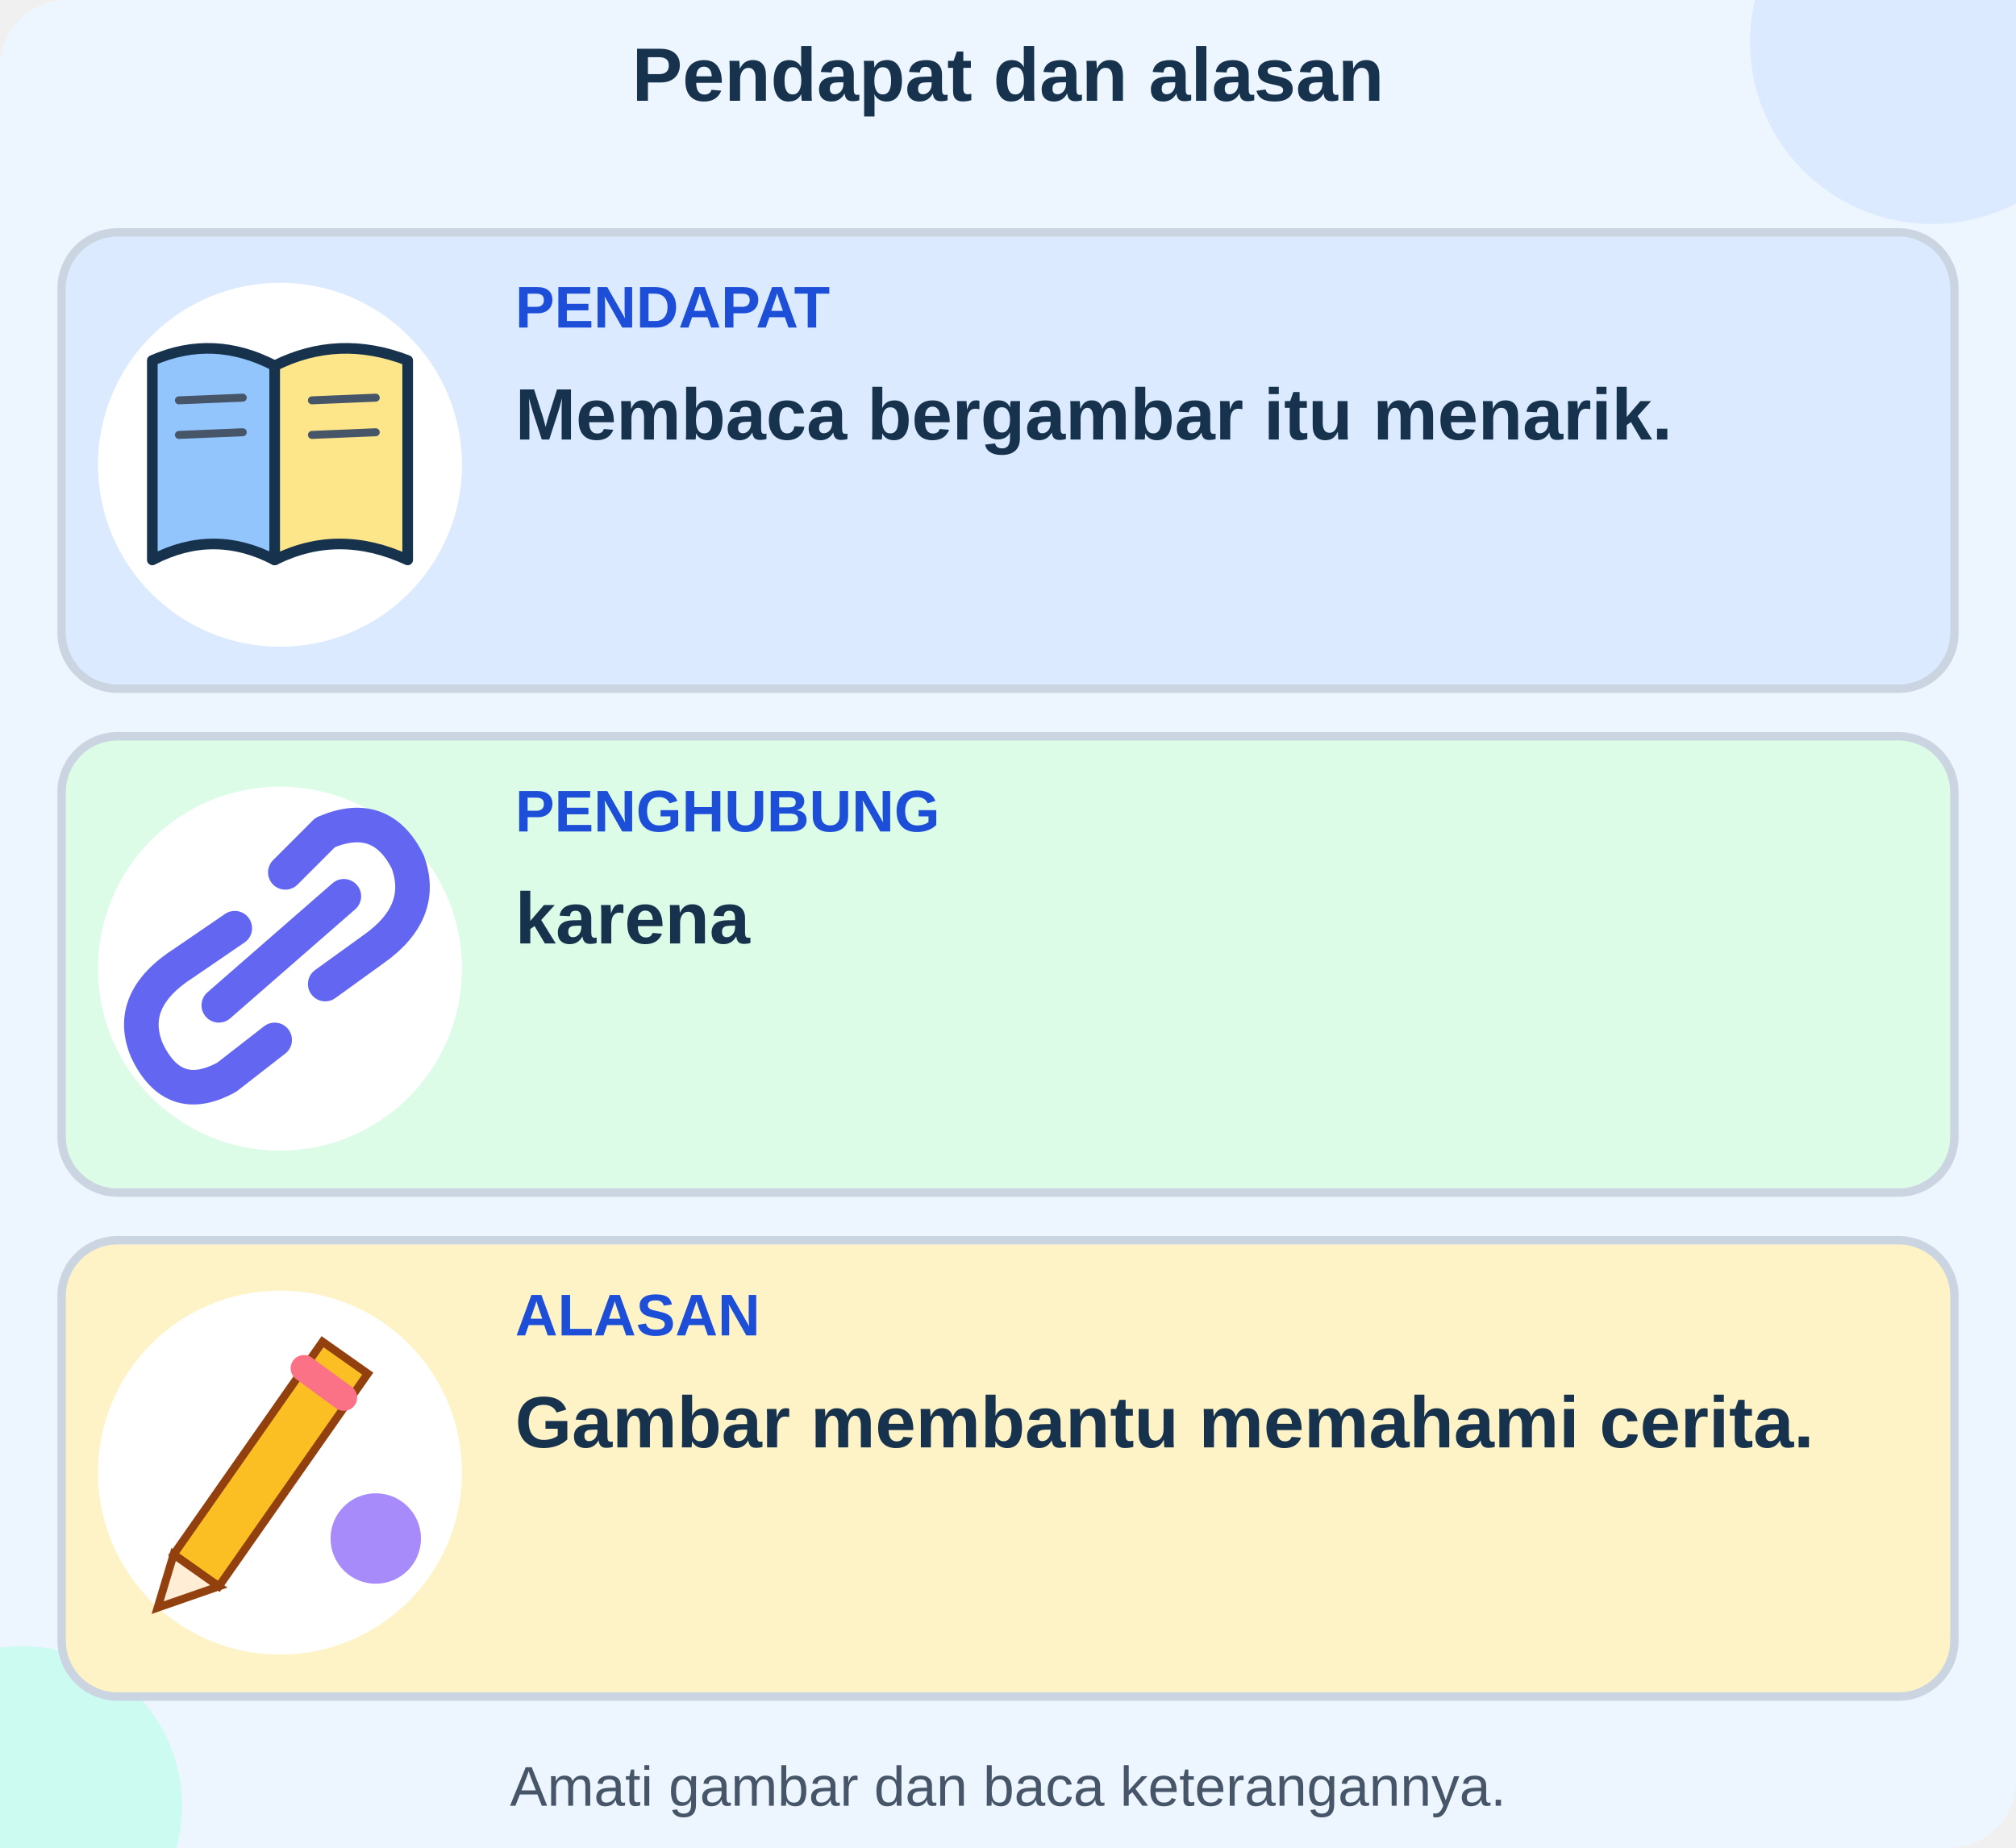
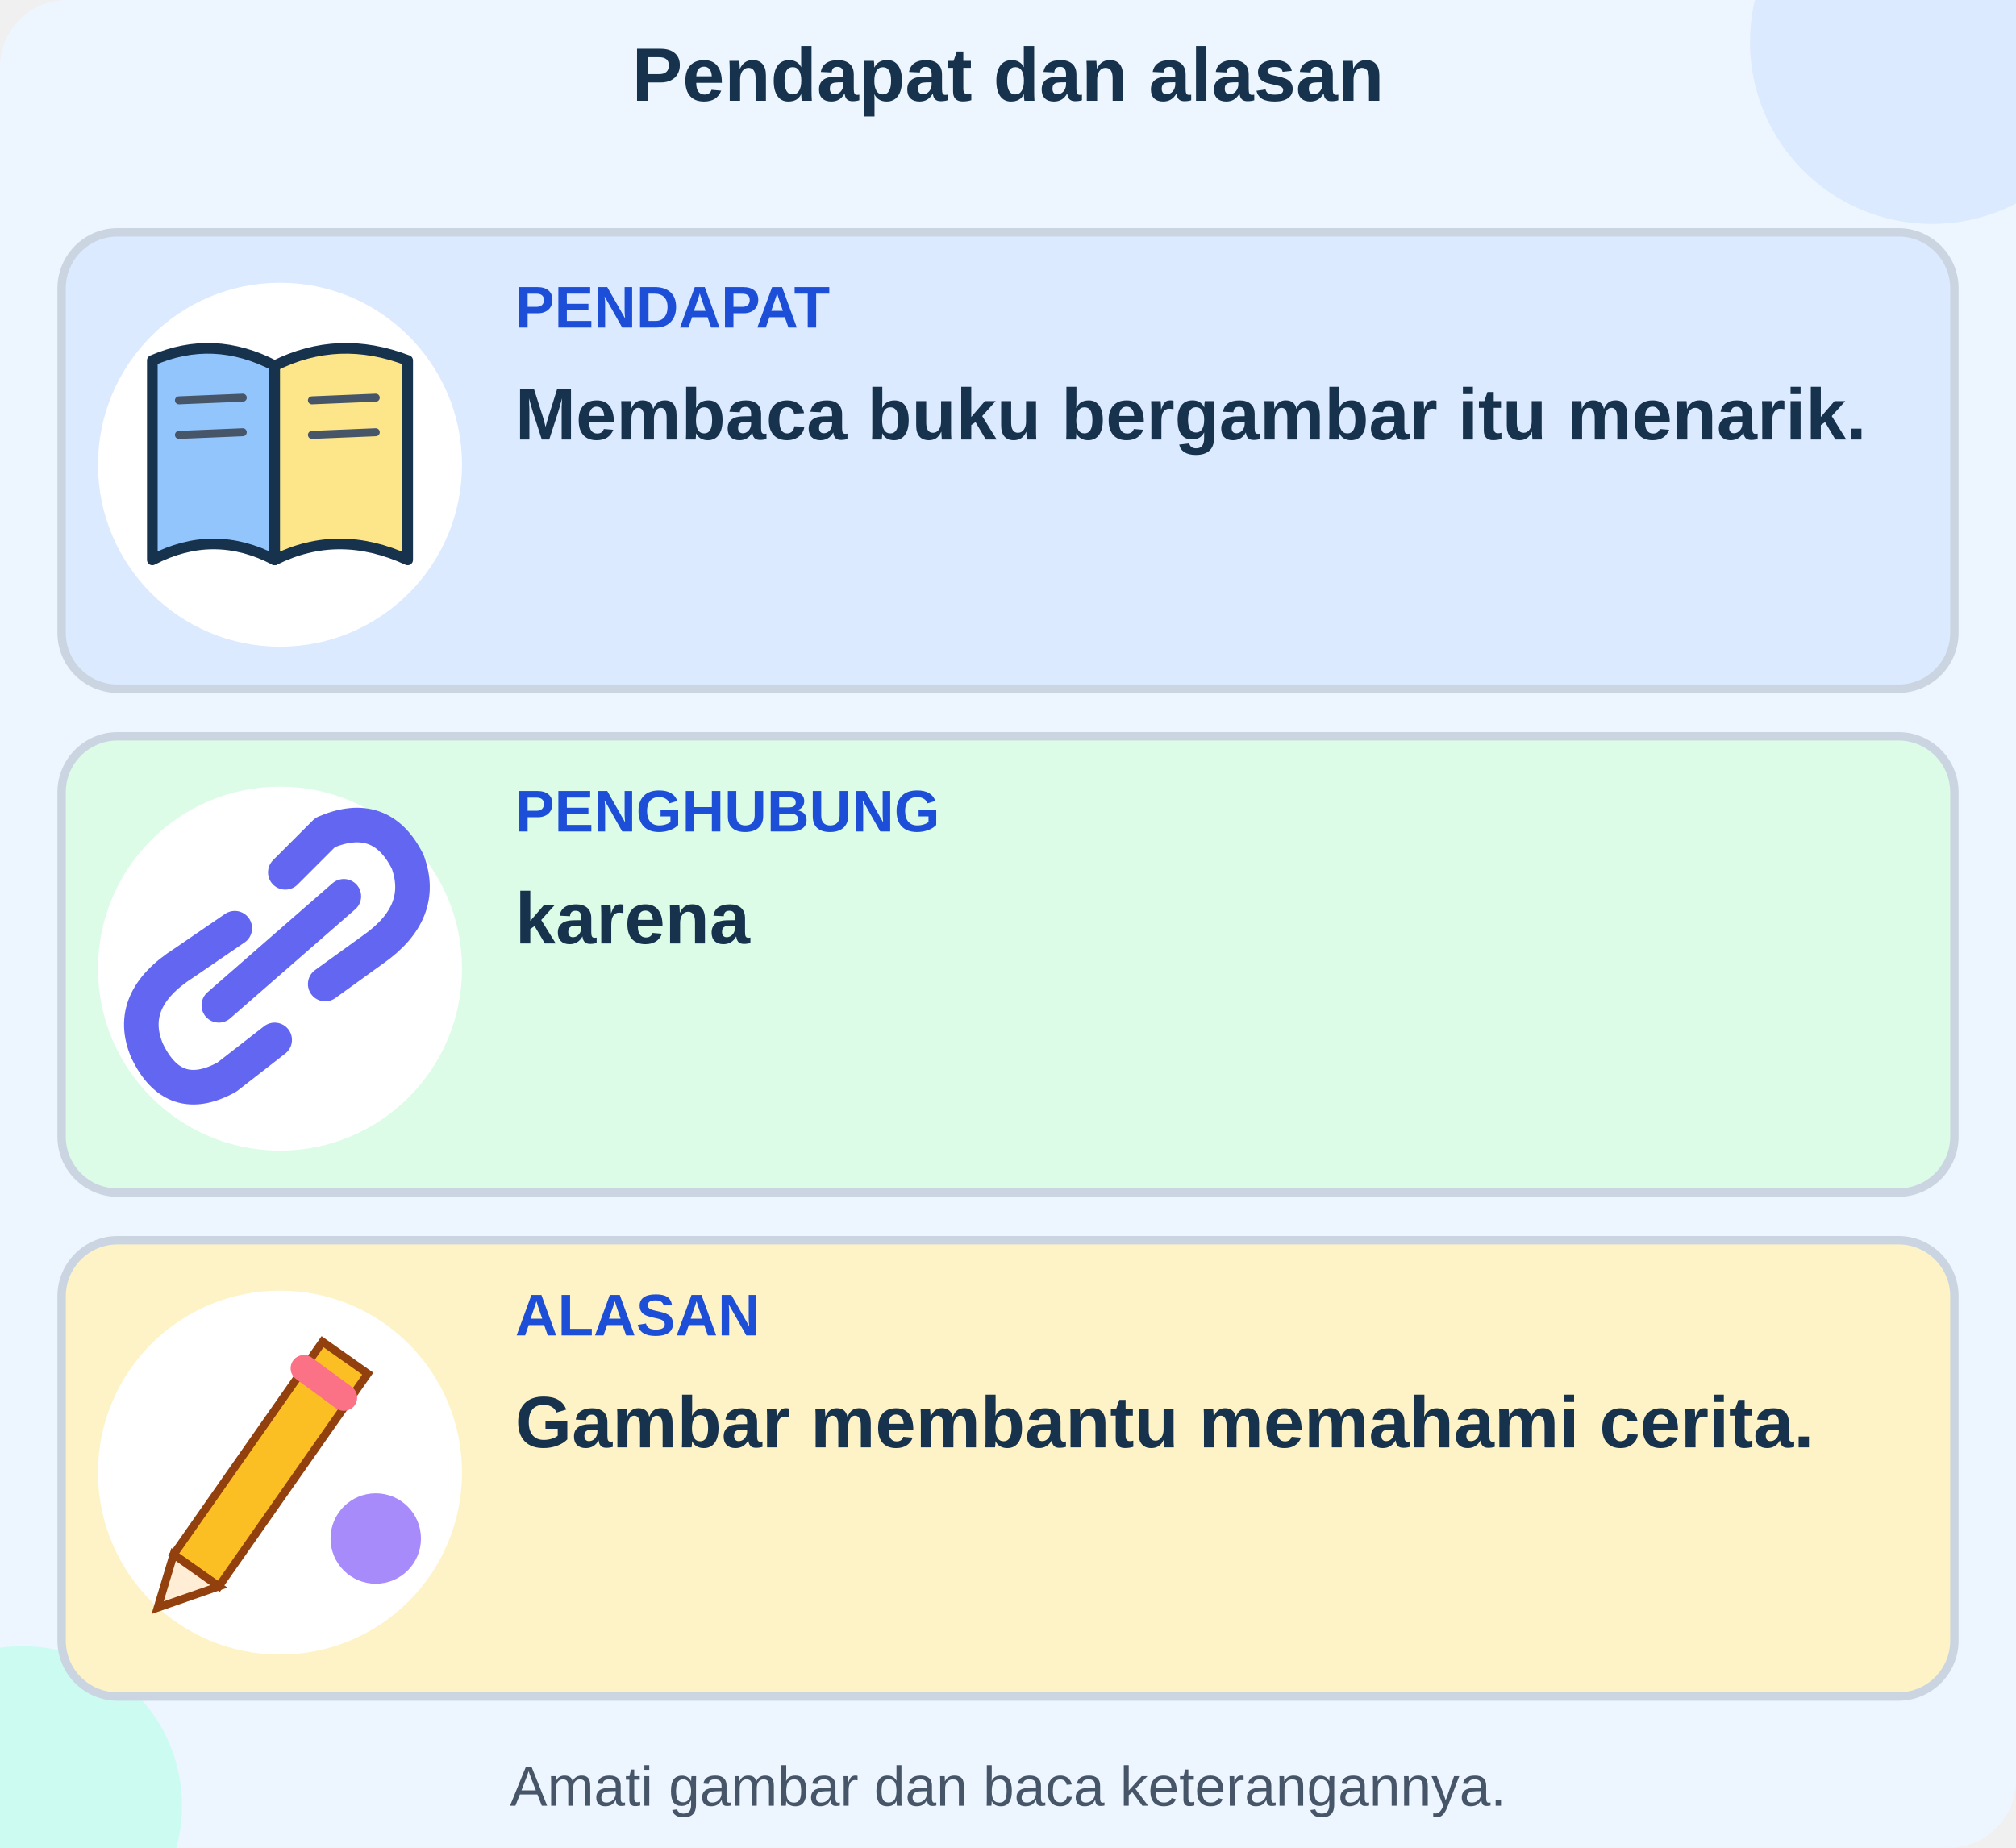
<svg xmlns="http://www.w3.org/2000/svg" viewBox="0 0 720 660" role="img" aria-labelledby="title desc">
  <g font-family="Arial, sans-serif">
    <rect x="0" y="0" width="720" height="660" rx="24" fill="#edf6ff" stroke="none" stroke-width="3" />
    <circle cx="690" cy="15" r="65" fill="#dbeafe" />
    <circle cx="8" cy="645" r="57" fill="#ccfbf1" />
    <text x="360" y="36" font-size="27" fill="#17324d" text-anchor="middle" font-weight="750">Pendapat dan alasan</text>
    <rect x="22" y="83" width="676" height="163" rx="20" fill="#dbeafe" stroke="#cbd5e1" stroke-width="3" />
    <circle cx="100" cy="166" r="65" fill="white" />
    <g transform="translate(43 105) scale(.95)">
      <path d="M12 25 Q35 15 58 27 L58 100 Q35 88 12 100 Z" fill="#93c5fd" stroke="#17324d" stroke-width="4" stroke-linecap="round" stroke-linejoin="round" />
      <path d="M58 27 Q82 15 108 25 L108 100 Q82 88 58 100 Z" fill="#fde68a" stroke="#17324d" stroke-width="4" stroke-linecap="round" stroke-linejoin="round" />
      <path d="M22 40 L46 39 M22 53 L46 52 M72 40 L96 39 M72 53 L96 52" fill="none" stroke="#475569" stroke-width="3" stroke-linecap="round" stroke-linejoin="round" />
    </g>
    <text x="184" y="117" font-size="21" fill="#1d4ed8" text-anchor="start" font-weight="750">PENDAPAT</text>
-     <text x="184" y="157" font-size="26" fill="#17324d" text-anchor="start" font-weight="600">Membaca bergambar itu menarik.</text>
+     <text x="184" y="157" font-size="26" fill="#17324d" text-anchor="start" font-weight="600">Membaca buku bergambar itu menarik.</text>
    <rect x="22" y="263" width="676" height="163" rx="20" fill="#dcfce7" stroke="#cbd5e1" stroke-width="3" />
    <circle cx="100" cy="346" r="65" fill="white" />
    <g transform="translate(43 285) scale(.95)">
      <path d="M62 28 L77 13 Q98 4 108 24 Q115 43 95 57 L77 70 M58 91 L40 105 Q20 116 10 95 Q2 76 24 62 L43 49 M37 78 L84 37" fill="none" stroke="#6366f1" stroke-width="13" stroke-linecap="round" stroke-linejoin="round" />
    </g>
    <text x="184" y="297" font-size="21" fill="#1d4ed8" text-anchor="start" font-weight="750">PENGHUBUNG</text>
    <text x="184" y="337" font-size="26" fill="#17324d" text-anchor="start" font-weight="600">karena</text>
    <rect x="22" y="443" width="676" height="163" rx="20" fill="#fef3c7" stroke="#cbd5e1" stroke-width="3" />
    <circle cx="100" cy="526" r="65" fill="white" />
    <g transform="translate(43 465) scale(.95)">
      <polygon points="20,95 76,15 93,27 37,107" fill="#fbbf24" stroke="#92400e" stroke-width="3" />
      <polygon points="20,95 14,115 37,107" fill="#ffedd5" stroke="#92400e" stroke-width="3" />
      <path d="M69 25 L84 36" fill="none" stroke="#fb7185" stroke-width="10" stroke-linecap="round" stroke-linejoin="round" />
      <circle cx="96" cy="89" r="17" fill="#a78bfa" />
    </g>
    <text x="184" y="477" font-size="21" fill="#1d4ed8" text-anchor="start" font-weight="750">ALASAN</text>
    <text x="184" y="517" font-size="26" fill="#17324d" text-anchor="start" font-weight="600">Gambar membantu memahami cerita.</text>
    <text x="360" y="645" font-size="20" fill="#475569" text-anchor="middle" font-weight="500">Amati gambar dan baca keterangannya.</text>
  </g>
</svg>
